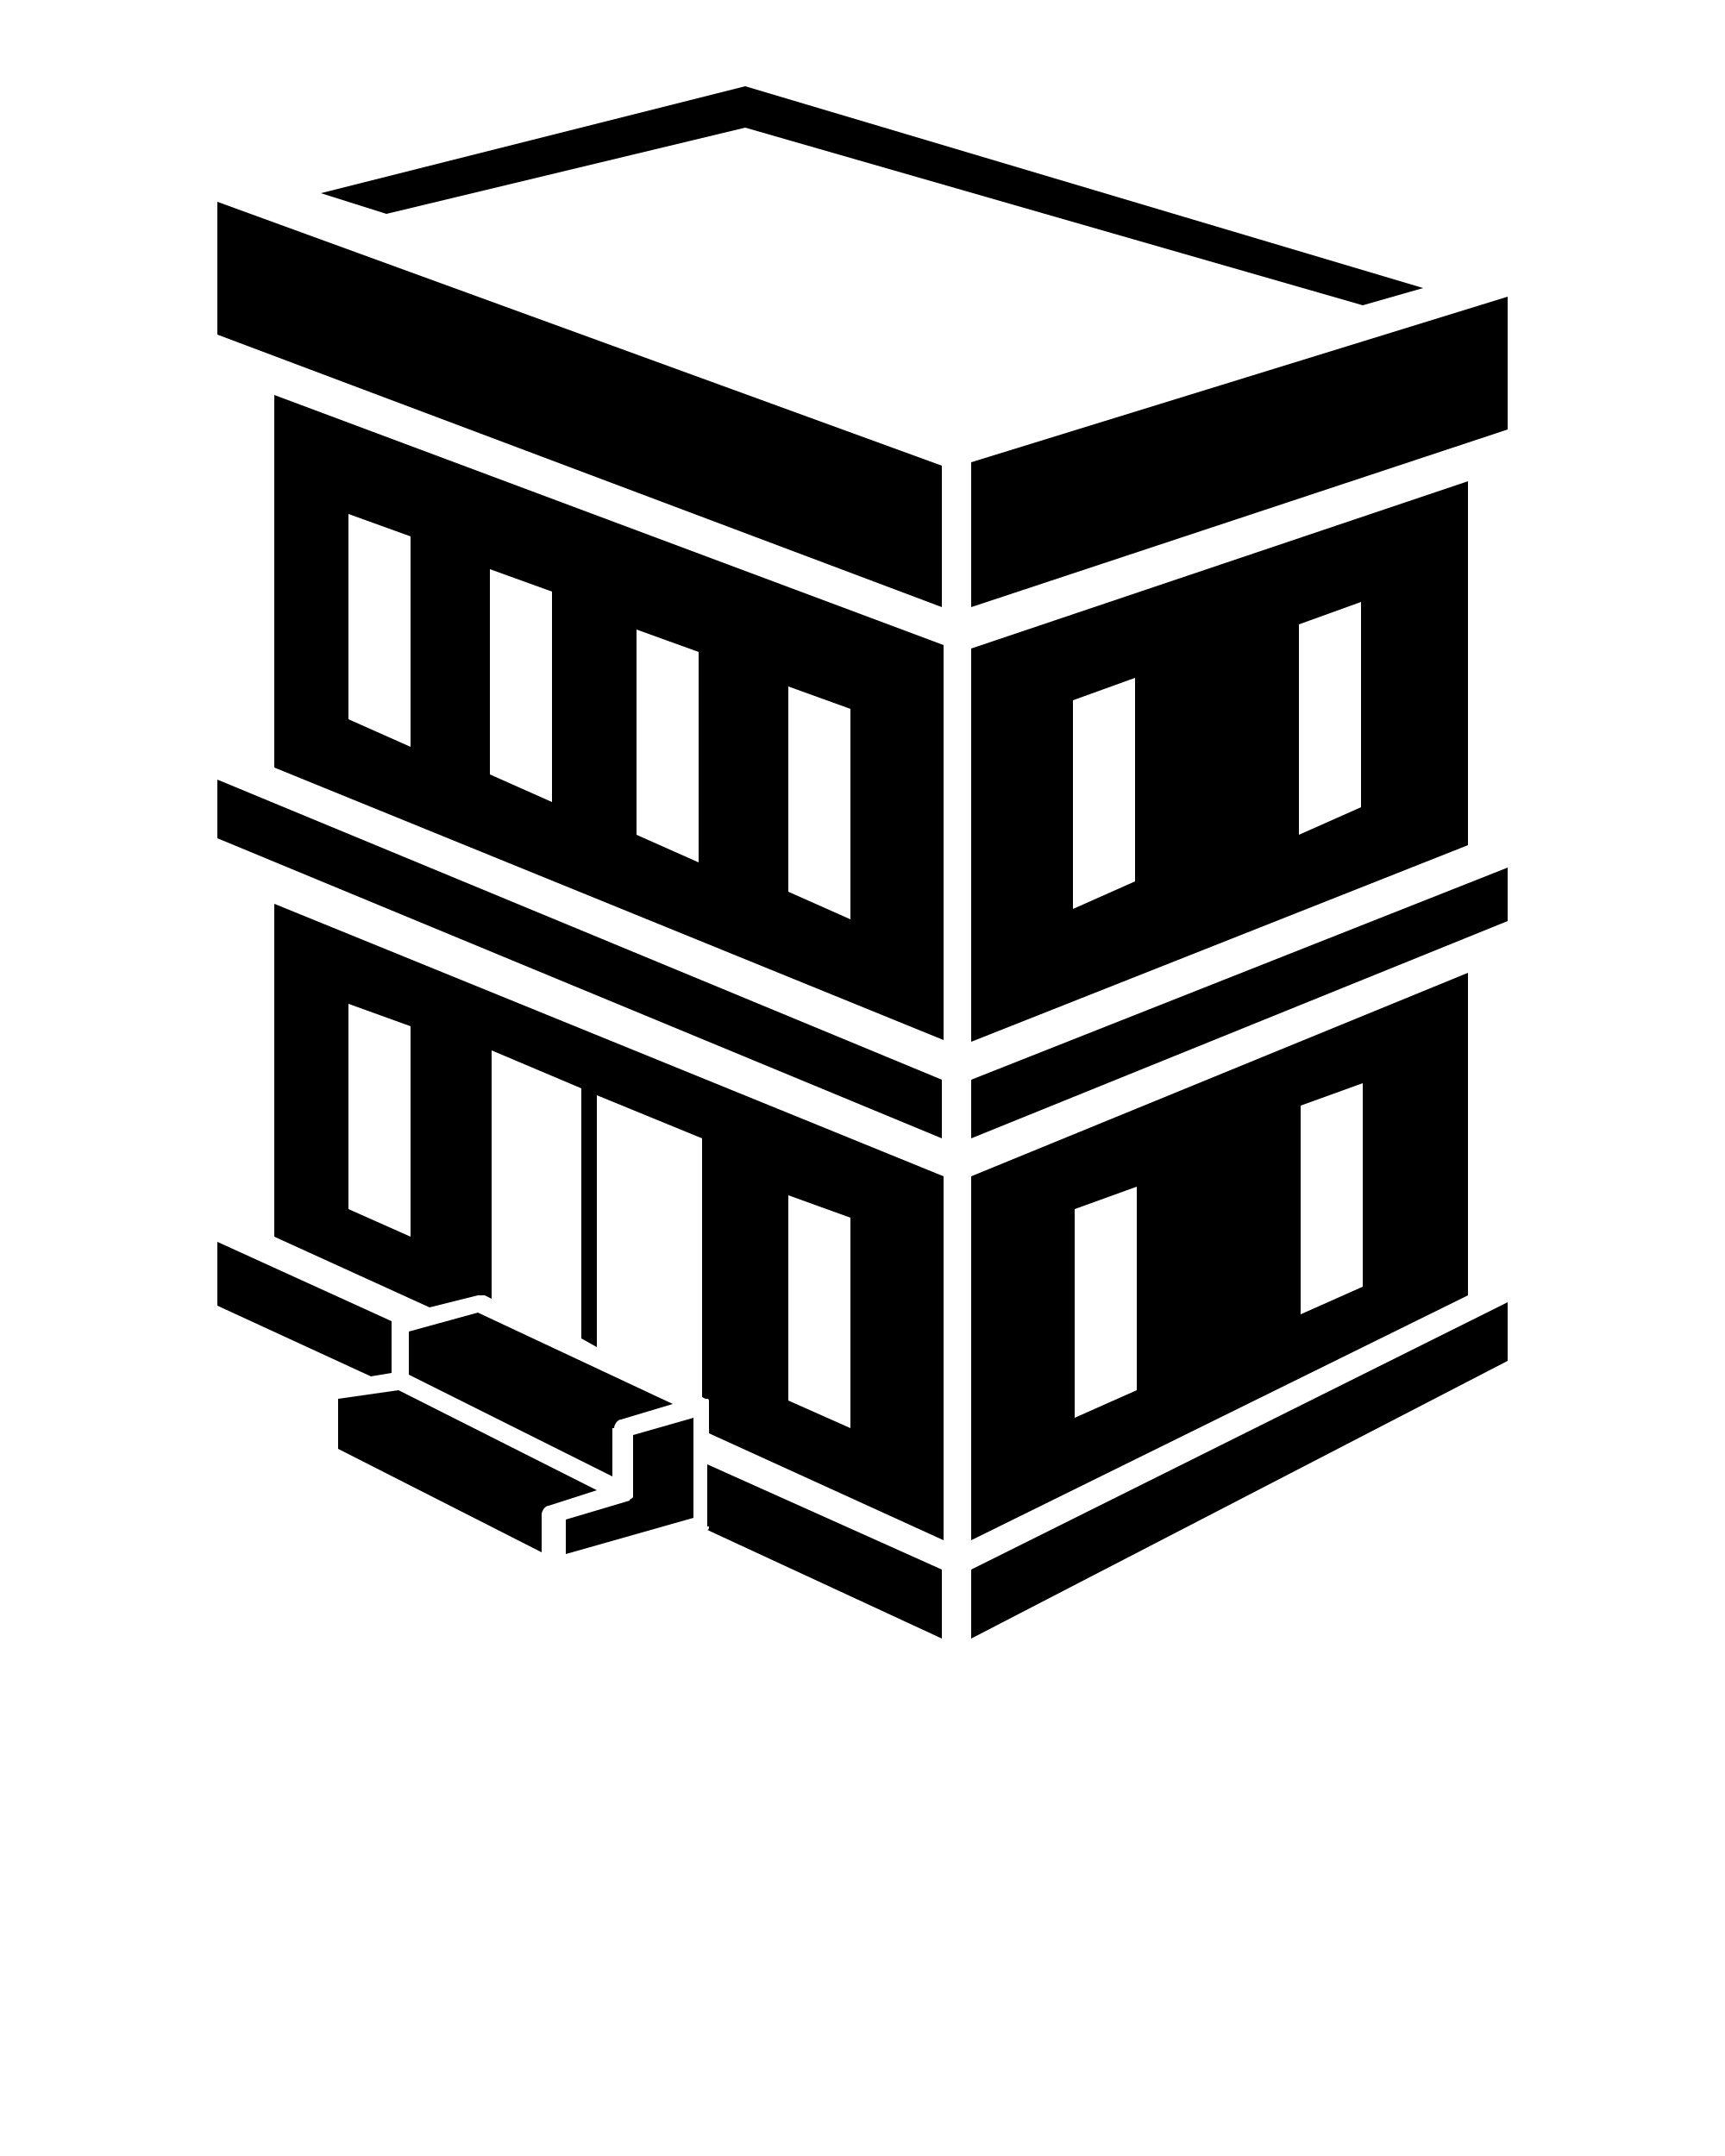
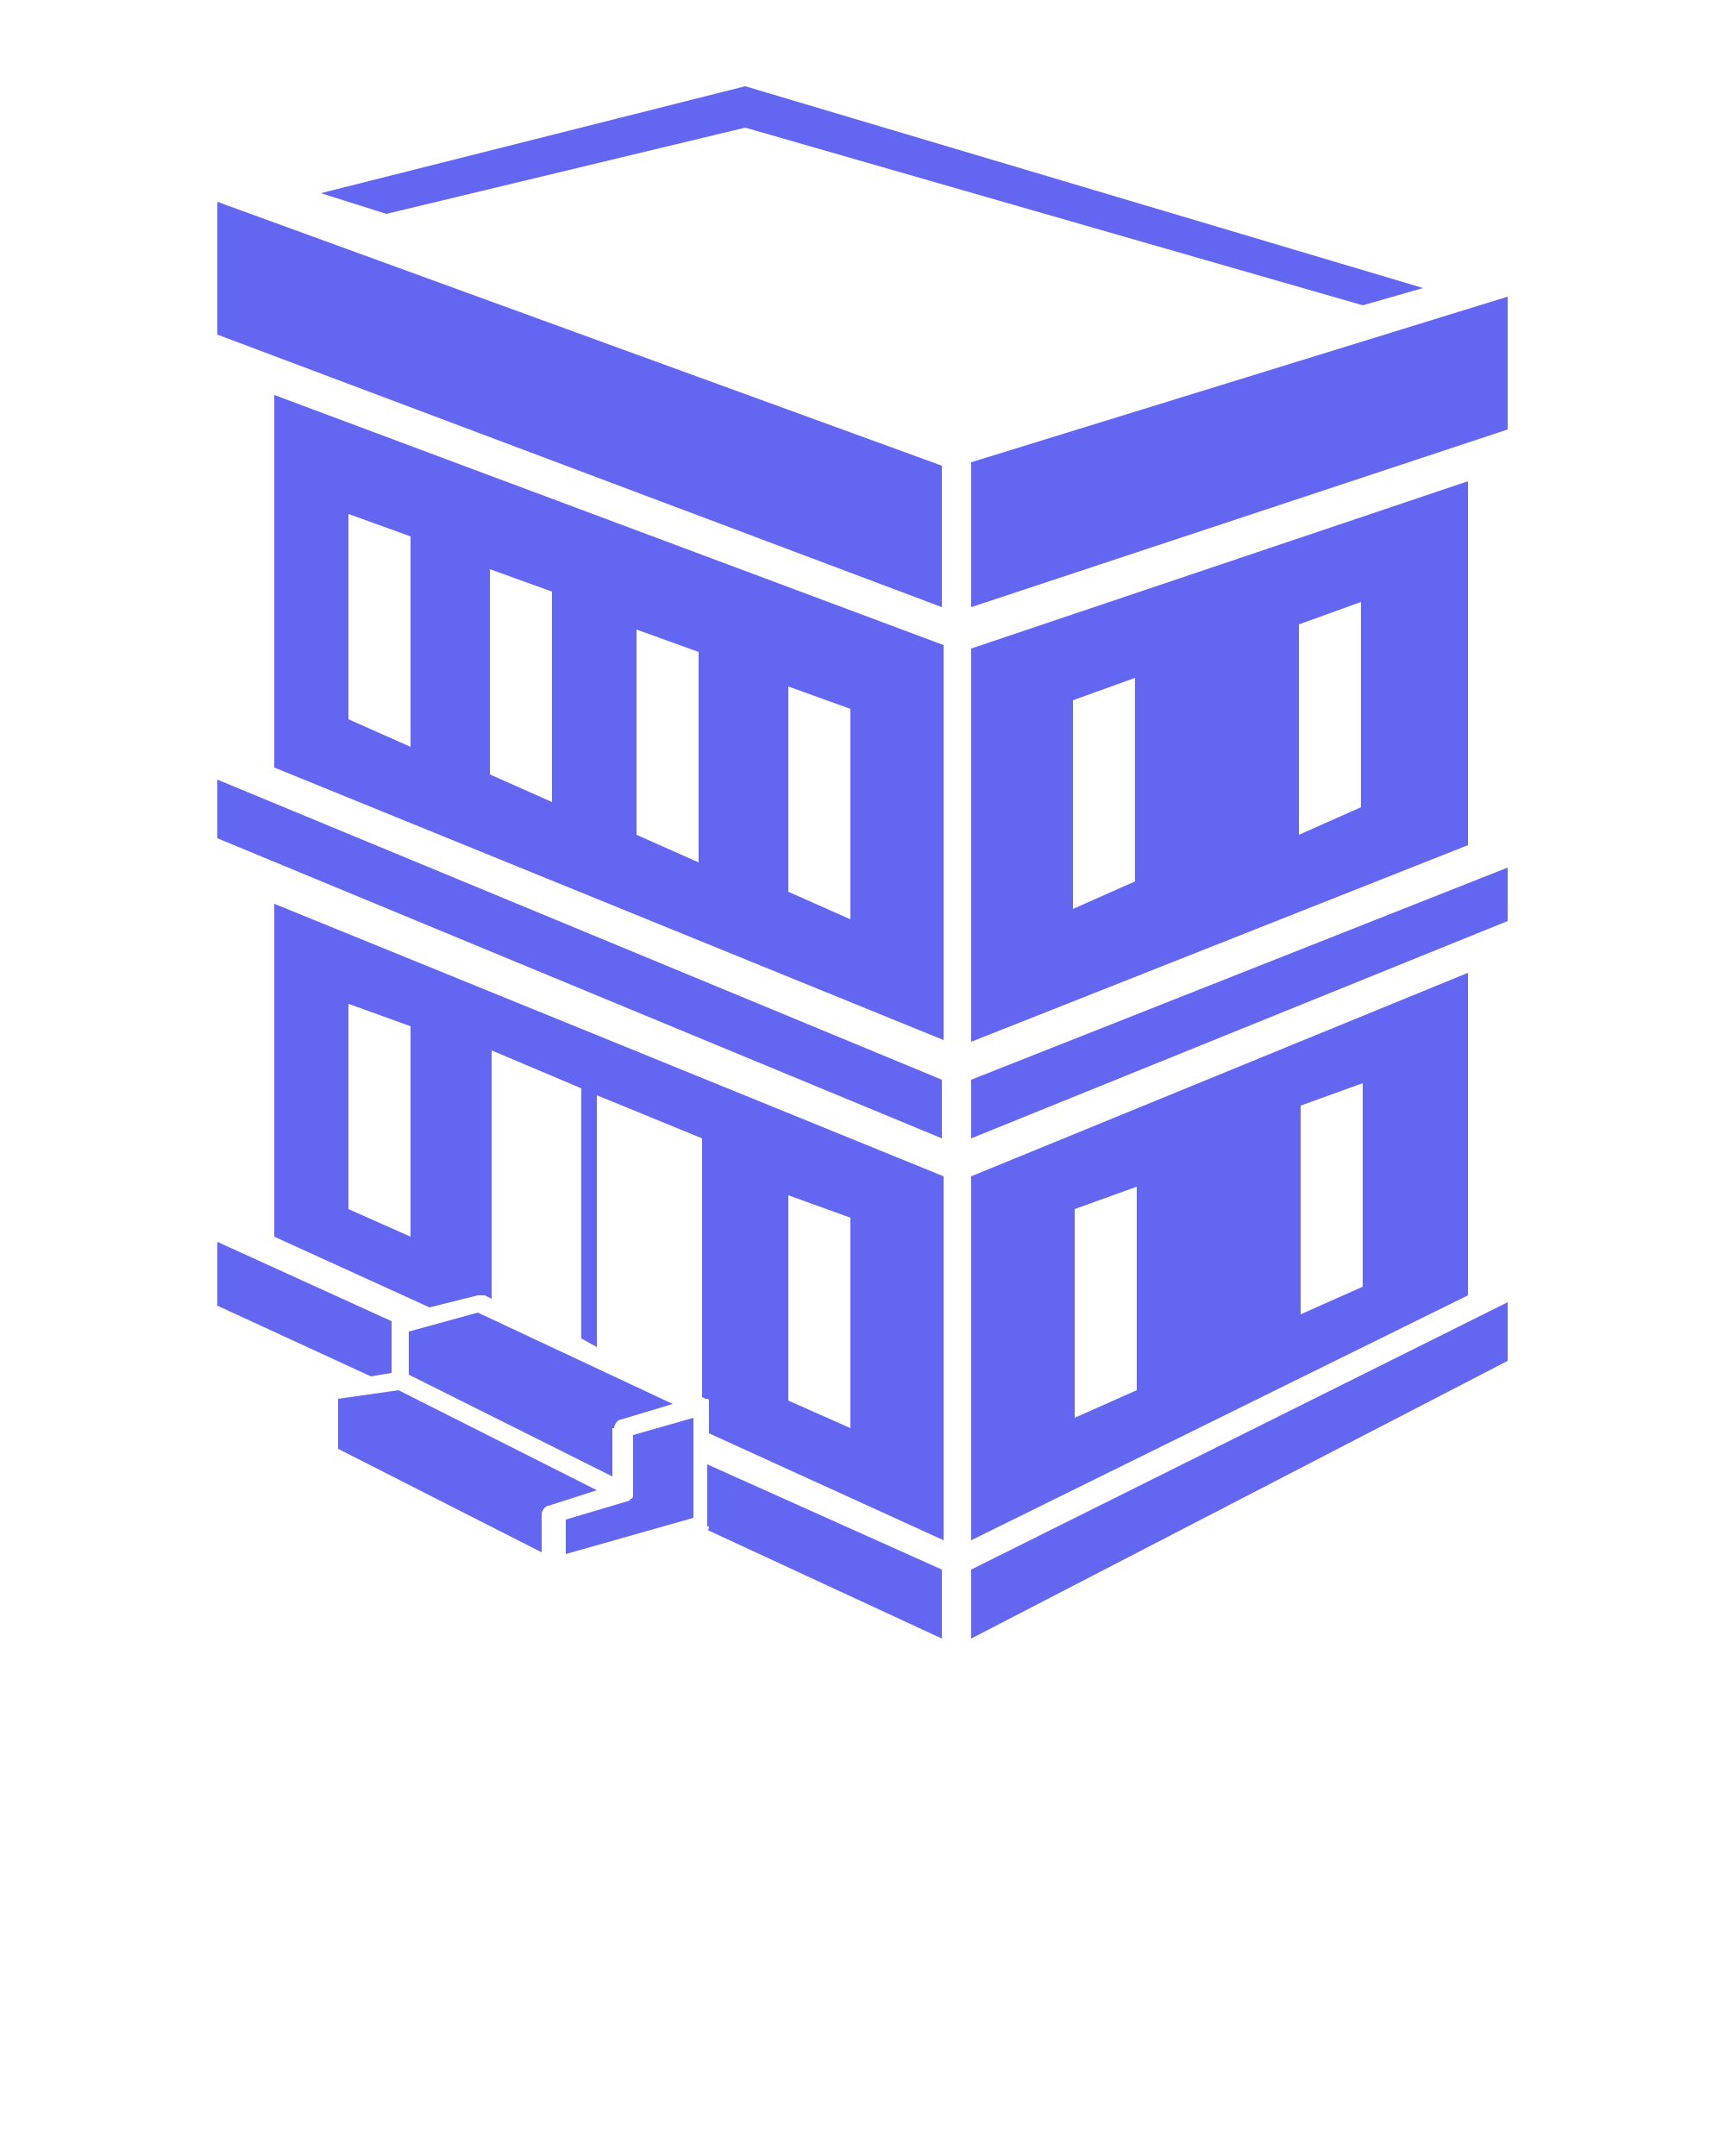
<svg xmlns="http://www.w3.org/2000/svg" version="1.1" x="0px" y="0px" viewBox="0 0 100 125" enable-background="new 0 0 100 100" xml:space="preserve">
  <g>
-     <polygon fill="#000000" points="12.6,19.4 54.6,35.2 54.6,27 12.6,11.7  " />
-     <polygon fill="#000000" points="56.3,26.8 56.3,35.2 87.4,24.9 87.4,17.2  " />
-     <polygon fill="#000000" points="43.2,7.4 79,17.7 82.5,16.7 43.2,5 18.6,11.2 22.4,12.4  " />
-     <polygon fill="#000000" points="12.6,48.6 54.6,66 54.6,62.6 12.6,45.2  " />
-     <polygon fill="#000000" points="56.3,66 87.4,53.4 87.4,50.3 56.3,62.6  " />
-     <path fill="#000000" d="M15.9,44.5l38.8,15.8V37.4L15.9,22.9V44.5z M45.7,39.8l3.6,1.3v12.2l-3.6-1.6V39.8z M36.9,36.5l3.6,1.3   v12.2l-3.6-1.6V36.5z M28.4,33l3.6,1.3v12.2l-3.6-1.6V33z M20.2,29.8l3.6,1.3v12.2l-3.6-1.6V29.8z" />
-     <path fill="#000000" d="M85.1,27.9l-28.8,9.7v22.8L85.1,49V27.9z M65.8,51.1l-3.6,1.6V40.6l3.6-1.3V51.1z M78.9,46.8l-3.6,1.6V36.2   l3.6-1.3V46.8z" />
-     <path fill="#000000" d="M85.1,56.4L56.3,68.2v21.1l28.8-14.2V56.4z M65.9,80.6l-3.6,1.6V70.1l3.6-1.3V80.6z M79,74.6l-3.6,1.6V64.1   l3.6-1.3V74.6z" />
-     <polygon fill="#000000" points="56.3,95 87.4,78.9 87.4,75.5 56.3,91  " />
-     <path fill="#000000" d="M35.6,82.8c0-0.2,0.2-0.5,0.4-0.5l3-0.9l-11.3-5.3l-4,1.1v2.5l11.8,5.9V82.8z" />
-     <path fill="#000000" d="M23.1,80.6l-3.5,0.5V84l11.8,6v-2.2c0-0.2,0.2-0.5,0.4-0.5l2.8-0.9L23.1,80.6z" />
-     <path fill="#000000" d="M39.5,82.4l-2.8,0.8v3.3c0,0,0,0,0,0c0,0,0,0,0,0.1c0,0,0,0.1,0,0.1c0,0,0,0,0,0c0,0,0,0,0,0c0,0,0,0,0,0.1   c0,0,0,0-0.1,0.1c0,0,0,0,0,0c0,0-0.1,0-0.1,0.1c0,0,0,0,0,0l-3.7,1.1v2l7.4-2.1v-5.5v-0.3L39.5,82.4L39.5,82.4z" />
-     <path fill="#000000" d="M15.9,71.7l9,4.1l2.8-0.7c0.1,0,0.3,0,0.4,0l0.4,0.2V60.9l5.2,2.2v14.5l0.9,0.5V63.5l6.1,2.5v15l0.2,0.1   c0,0,0,0,0.1,0c0,0,0,0,0,0c0,0,0,0,0,0c0.1,0,0.1,0.1,0.1,0.2c0,0,0,0,0,0c0,0.1,0,0.1,0,0.2c0,0,0,0,0,0v1.6l13.6,6.2V68.2   L15.9,52.4V71.7z M45.7,69.3l3.6,1.3v12.2l-3.6-1.6V69.3z M20.2,58.2l3.6,1.3v12.2l-3.6-1.6V58.2z" />
-     <path fill="#000000" d="M41.1,88.5c0,0.1,0,0.2-0.1,0.2L54.6,95v-4l-13.6-6.1V88.5z" />
-     <path fill="#000000" d="M22.7,79.6v-2.8c0-0.1,0-0.1,0-0.2L12.6,72v3.7l8.9,4.1L22.7,79.6z" />
+     <polygon fill="#6366F1" points="12.6,19.4 54.6,35.2 54.6,27 12.6,11.7  " />
+     <polygon fill="#6366F1" points="56.3,26.8 56.3,35.2 87.4,24.9 87.4,17.2  " />
+     <polygon fill="#6366F1" points="43.2,7.4 79,17.7 82.5,16.7 43.2,5 18.6,11.2 22.4,12.4  " />
+     <polygon fill="#6366F1" points="12.6,48.6 54.6,66 54.6,62.6 12.6,45.2  " />
+     <polygon fill="#6366F1" points="56.3,66 87.4,53.4 87.4,50.3 56.3,62.6  " />
+     <path fill="#6366F1" d="M15.9,44.5l38.8,15.8V37.4L15.9,22.9V44.5z M45.7,39.8l3.6,1.3v12.2l-3.6-1.6V39.8z M36.9,36.5l3.6,1.3   v12.2l-3.6-1.6V36.5z M28.4,33l3.6,1.3v12.2l-3.6-1.6V33z M20.2,29.8l3.6,1.3v12.2l-3.6-1.6V29.8z" />
+     <path fill="#6366F1" d="M85.1,27.9l-28.8,9.7v22.8L85.1,49V27.9z M65.8,51.1l-3.6,1.6V40.6l3.6-1.3V51.1z M78.9,46.8l-3.6,1.6V36.2   l3.6-1.3V46.8z" />
+     <path fill="#6366F1" d="M85.1,56.4L56.3,68.2v21.1l28.8-14.2V56.4z M65.9,80.6l-3.6,1.6V70.1l3.6-1.3V80.6z M79,74.6l-3.6,1.6V64.1   l3.6-1.3V74.6z" />
+     <polygon fill="#6366F1" points="56.3,95 87.4,78.9 87.4,75.5 56.3,91  " />
+     <path fill="#6366F1" d="M35.6,82.8c0-0.2,0.2-0.5,0.4-0.5l3-0.9l-11.3-5.3l-4,1.1v2.5l11.8,5.9V82.8z" />
+     <path fill="#6366F1" d="M23.1,80.6l-3.5,0.5V84l11.8,6v-2.2c0-0.2,0.2-0.5,0.4-0.5l2.8-0.9L23.1,80.6z" />
+     <path fill="#6366F1" d="M39.5,82.4l-2.8,0.8v3.3c0,0,0,0,0,0c0,0,0,0,0,0.1c0,0,0,0.1,0,0.1c0,0,0,0,0,0c0,0,0,0,0,0c0,0,0,0,0,0.1   c0,0,0,0-0.1,0.1c0,0,0,0,0,0c0,0-0.1,0-0.1,0.1c0,0,0,0,0,0l-3.7,1.1v2l7.4-2.1v-5.5v-0.3L39.5,82.4L39.5,82.4z" />
+     <path fill="#6366F1" d="M15.9,71.7l9,4.1l2.8-0.7c0.1,0,0.3,0,0.4,0l0.4,0.2V60.9l5.2,2.2v14.5l0.9,0.5V63.5l6.1,2.5v15l0.2,0.1   c0,0,0,0,0.1,0c0,0,0,0,0,0c0,0,0,0,0,0c0.1,0,0.1,0.1,0.1,0.2c0,0,0,0,0,0c0,0.1,0,0.1,0,0.2c0,0,0,0,0,0v1.6l13.6,6.2V68.2   L15.9,52.4V71.7z M45.7,69.3l3.6,1.3v12.2l-3.6-1.6V69.3z M20.2,58.2l3.6,1.3v12.2l-3.6-1.6V58.2z" />
+     <path fill="#6366F1" d="M41.1,88.5c0,0.1,0,0.2-0.1,0.2L54.6,95v-4l-13.6-6.1V88.5z" />
+     <path fill="#6366F1" d="M22.7,79.6v-2.8c0-0.1,0-0.1,0-0.2L12.6,72v3.7l8.9,4.1L22.7,79.6z" />
  </g>
</svg>
